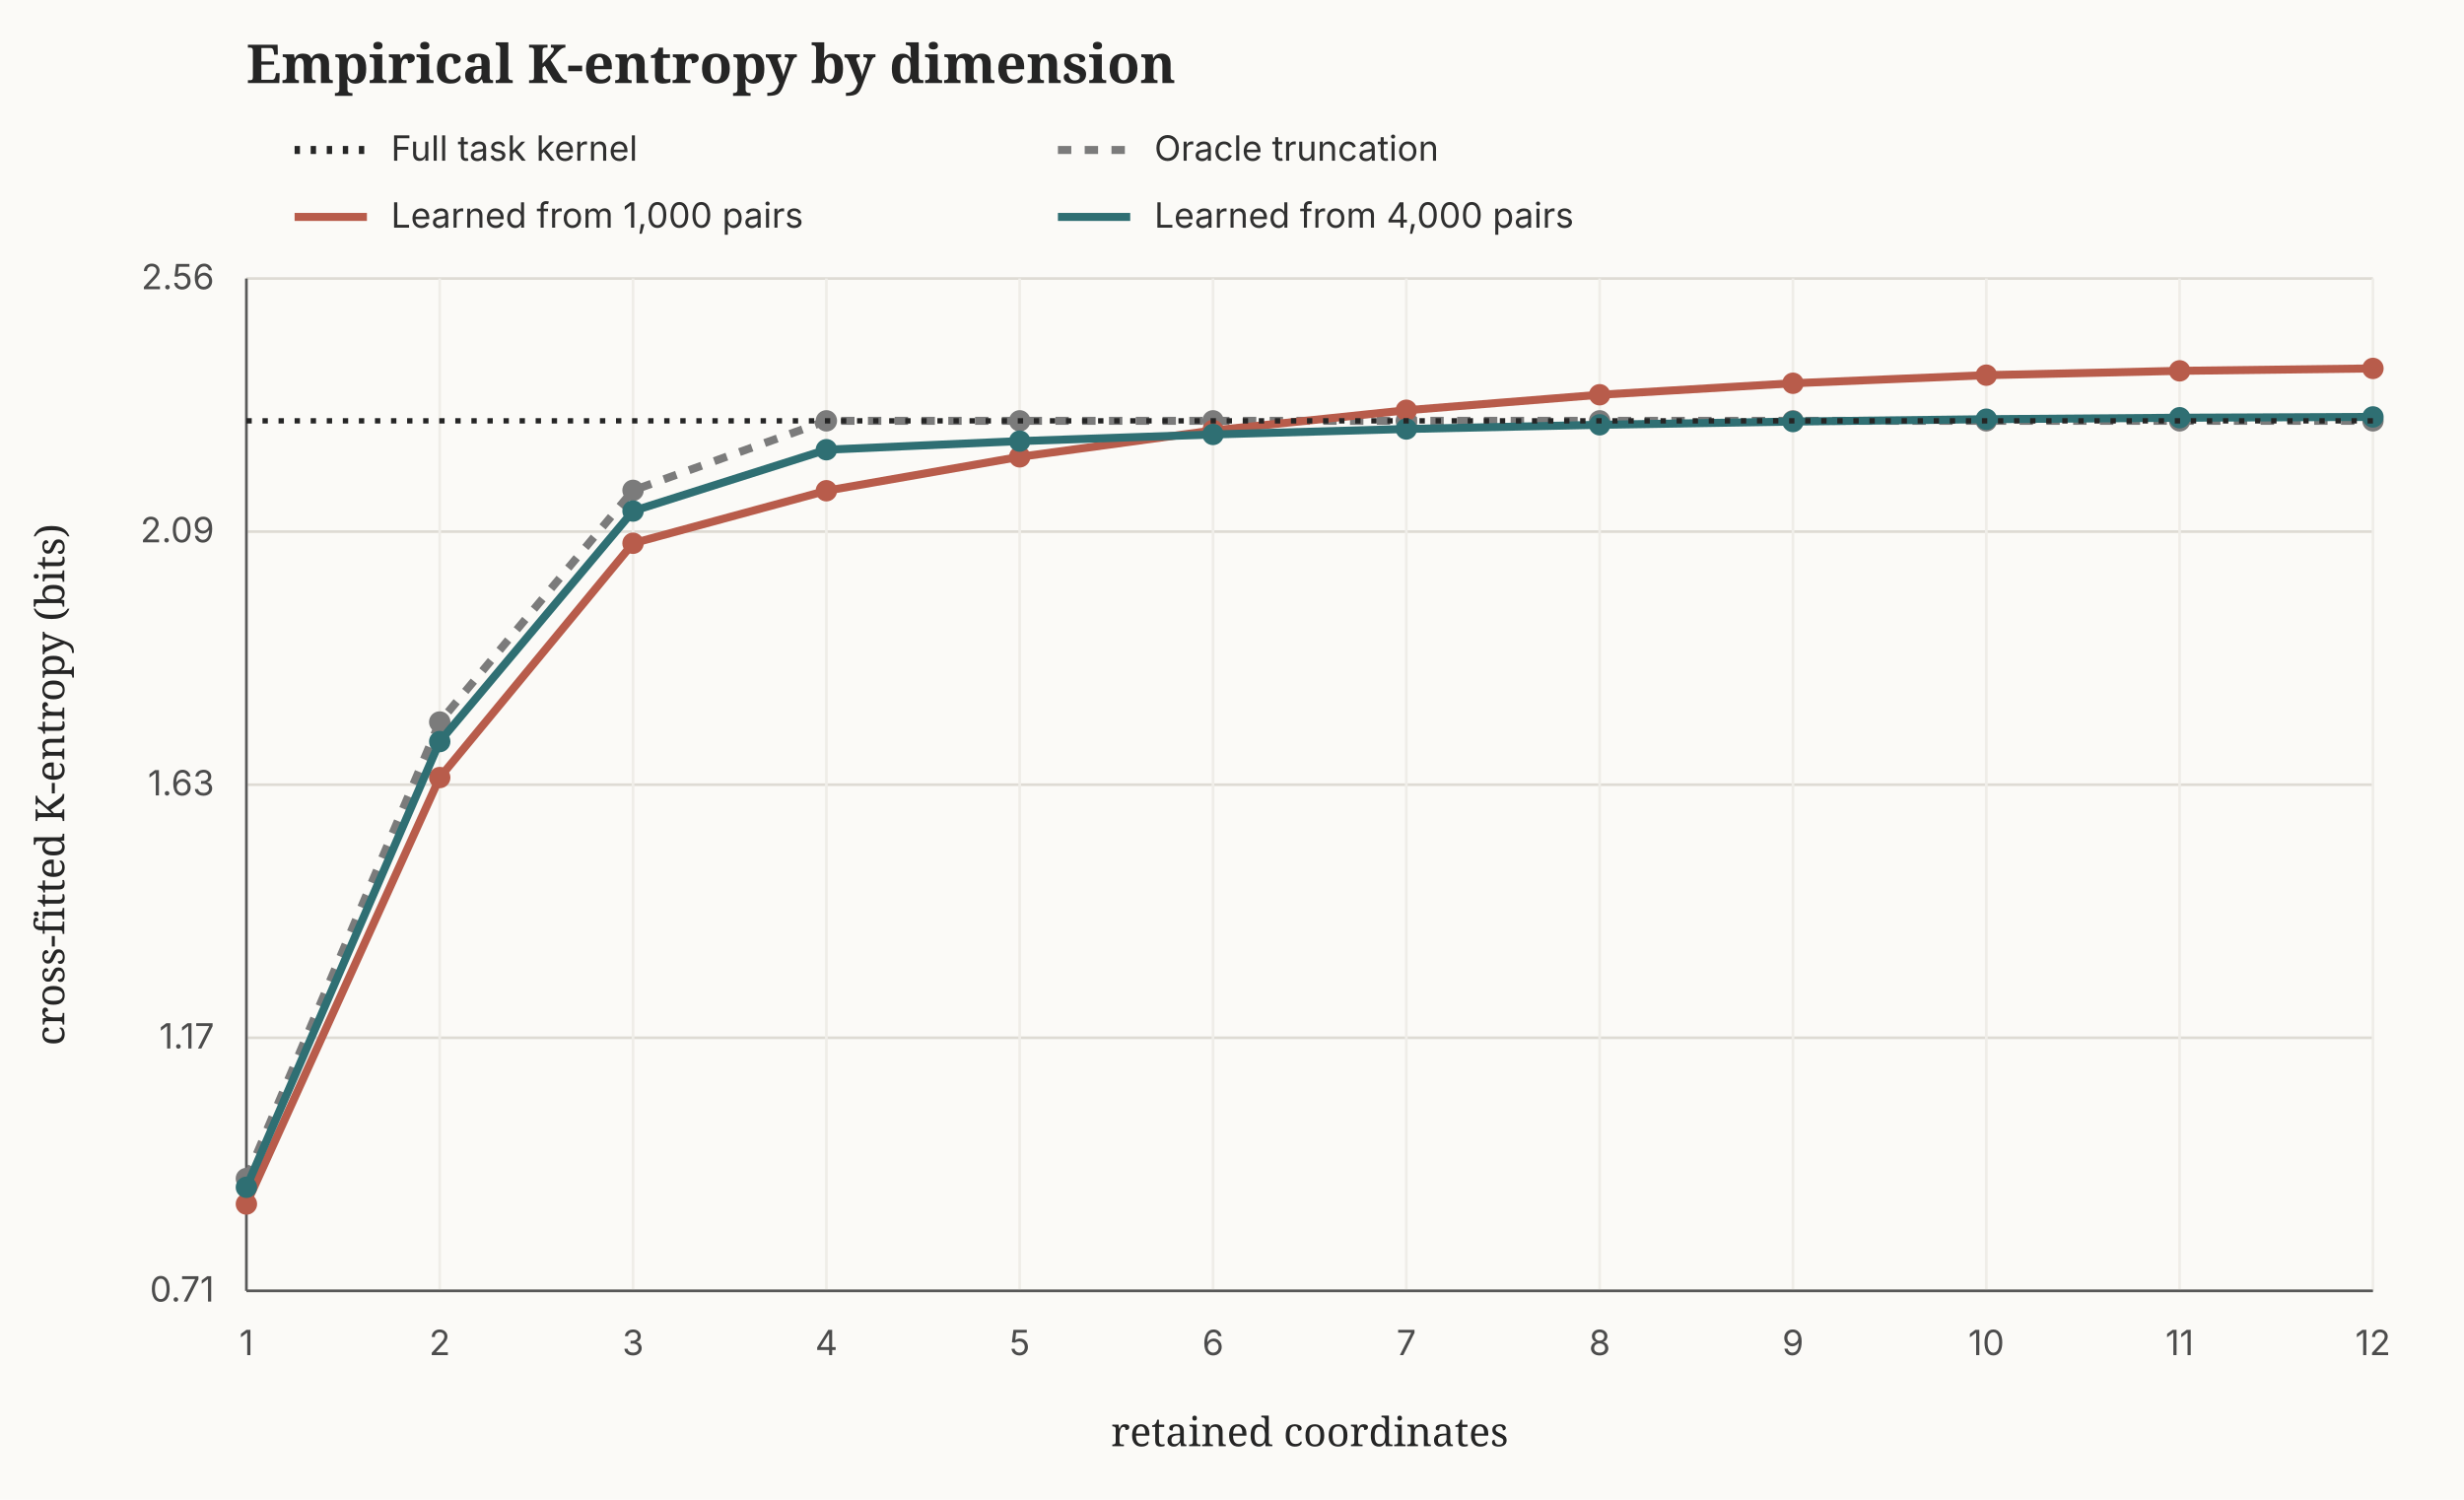
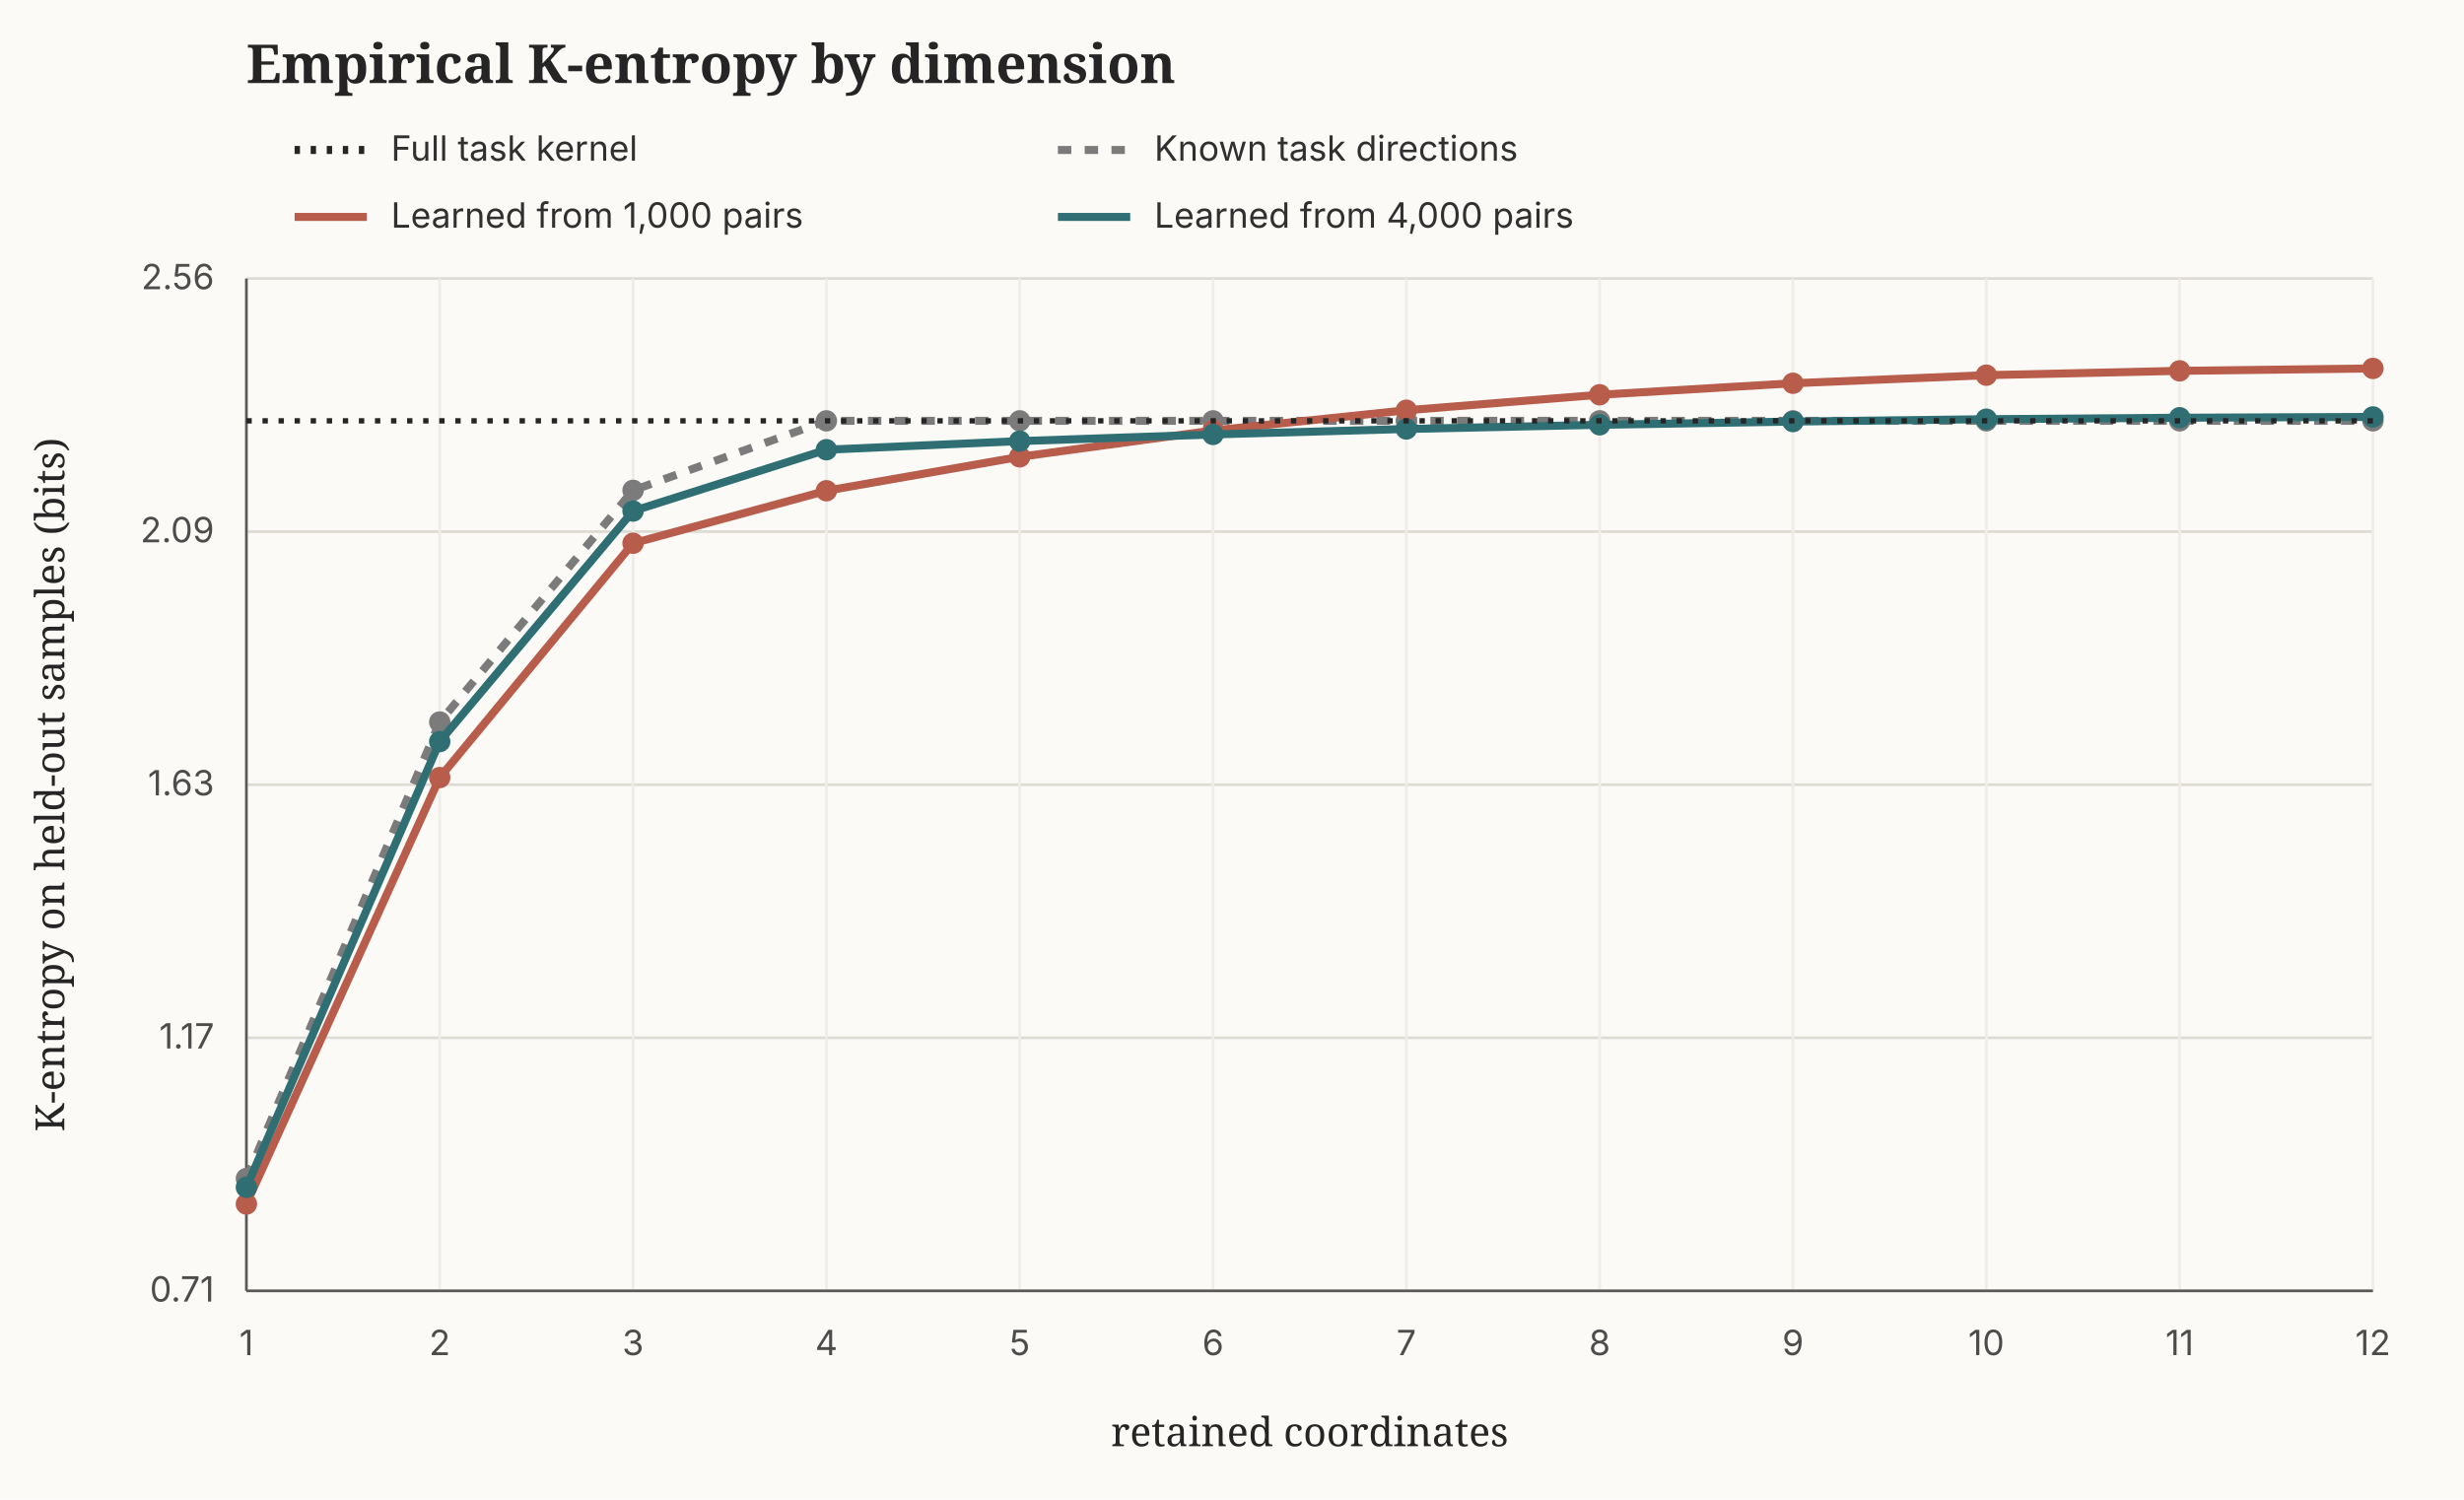
<svg xmlns="http://www.w3.org/2000/svg" width="920" height="560" viewBox="0 0 920 560">
  <rect width="100%" height="100%" fill="#fbfaf7" />
  <style>.axis{font:13px -apple-system,BlinkMacSystemFont,"Segoe UI",sans-serif;fill:#4c4c4c}.label{font:15px Georgia,serif;fill:#252525}.title{font:600 20px Georgia,serif;fill:#252525}.legend{font:13px -apple-system,BlinkMacSystemFont,"Segoe UI",sans-serif;fill:#303030}</style>
  <text class="title" x="92" y="31">Empirical K-entropy by dimension</text>
  <line x1="92" y1="482.00" x2="886" y2="482.00" stroke="#dedbd4" stroke-width="1" />
  <text class="axis" x="80" y="486.00" text-anchor="end">0.71</text>
  <line x1="92" y1="387.50" x2="886" y2="387.50" stroke="#dedbd4" stroke-width="1" />
  <text class="axis" x="80" y="391.50" text-anchor="end">1.17</text>
  <line x1="92" y1="293.00" x2="886" y2="293.00" stroke="#dedbd4" stroke-width="1" />
  <text class="axis" x="80" y="297.00" text-anchor="end">1.63</text>
  <line x1="92" y1="198.50" x2="886" y2="198.50" stroke="#dedbd4" stroke-width="1" />
  <text class="axis" x="80" y="202.50" text-anchor="end">2.09</text>
  <line x1="92" y1="104.00" x2="886" y2="104.00" stroke="#dedbd4" stroke-width="1" />
  <text class="axis" x="80" y="108.00" text-anchor="end">2.56</text>
  <line x1="92.00" y1="104" x2="92.00" y2="482" stroke="#efede8" stroke-width="1" />
  <text class="axis" x="92.00" y="506" text-anchor="middle">1</text>
  <line x1="164.18" y1="104" x2="164.18" y2="482" stroke="#efede8" stroke-width="1" />
  <text class="axis" x="164.18" y="506" text-anchor="middle">2</text>
  <line x1="236.36" y1="104" x2="236.36" y2="482" stroke="#efede8" stroke-width="1" />
  <text class="axis" x="236.36" y="506" text-anchor="middle">3</text>
  <line x1="308.55" y1="104" x2="308.55" y2="482" stroke="#efede8" stroke-width="1" />
  <text class="axis" x="308.55" y="506" text-anchor="middle">4</text>
  <line x1="380.73" y1="104" x2="380.73" y2="482" stroke="#efede8" stroke-width="1" />
  <text class="axis" x="380.73" y="506" text-anchor="middle">5</text>
  <line x1="452.91" y1="104" x2="452.91" y2="482" stroke="#efede8" stroke-width="1" />
  <text class="axis" x="452.91" y="506" text-anchor="middle">6</text>
  <line x1="525.09" y1="104" x2="525.09" y2="482" stroke="#efede8" stroke-width="1" />
  <text class="axis" x="525.09" y="506" text-anchor="middle">7</text>
  <line x1="597.27" y1="104" x2="597.27" y2="482" stroke="#efede8" stroke-width="1" />
  <text class="axis" x="597.27" y="506" text-anchor="middle">8</text>
  <line x1="669.45" y1="104" x2="669.45" y2="482" stroke="#efede8" stroke-width="1" />
  <text class="axis" x="669.45" y="506" text-anchor="middle">9</text>
  <line x1="741.64" y1="104" x2="741.64" y2="482" stroke="#efede8" stroke-width="1" />
  <text class="axis" x="741.64" y="506" text-anchor="middle">10</text>
  <line x1="813.82" y1="104" x2="813.82" y2="482" stroke="#efede8" stroke-width="1" />
  <text class="axis" x="813.82" y="506" text-anchor="middle">11</text>
  <line x1="886.00" y1="104" x2="886.00" y2="482" stroke="#efede8" stroke-width="1" />
  <text class="axis" x="886.00" y="506" text-anchor="middle">12</text>
  <line x1="92" y1="482" x2="886" y2="482" stroke="#595959" />
  <line x1="92" y1="104" x2="92" y2="482" stroke="#595959" />
  <text class="label" x="489.0" y="540" text-anchor="middle">retained coordinates</text>
-   <text class="label" x="24" y="293.0" text-anchor="middle" transform="rotate(-90 24 293.0)">cross-fitted K-entropy (bits)</text>
+   <text class="label" x="24" y="293.0" text-anchor="middle" transform="rotate(-90 24 293.0)">K-entropy on held-out samples (bits)</text>
  <polyline points="92.00,440.06 164.18,269.60 236.36,183.10 308.55,157.14 380.73,157.14 452.91,157.14 525.09,157.14 597.27,157.14 669.45,157.14 741.64,157.14 813.82,157.14 886.00,157.14" fill="none" stroke="#7b7b7b" stroke-width="3" stroke-dasharray="5 5" />
  <line x1="92.00" y1="439.79" x2="92.00" y2="440.34" stroke="#7b7b7b" stroke-width="1.5" />
  <circle cx="92.00" cy="440.06" r="4" fill="#7b7b7b" />
  <line x1="164.18" y1="269.24" x2="164.18" y2="269.95" stroke="#7b7b7b" stroke-width="1.5" />
  <circle cx="164.18" cy="269.60" r="4" fill="#7b7b7b" />
  <line x1="236.36" y1="182.69" x2="236.36" y2="183.52" stroke="#7b7b7b" stroke-width="1.5" />
  <circle cx="236.36" cy="183.10" r="4" fill="#7b7b7b" />
  <line x1="308.55" y1="156.74" x2="308.55" y2="157.55" stroke="#7b7b7b" stroke-width="1.5" />
  <circle cx="308.55" cy="157.14" r="4" fill="#7b7b7b" />
  <line x1="380.73" y1="156.74" x2="380.73" y2="157.55" stroke="#7b7b7b" stroke-width="1.5" />
  <circle cx="380.73" cy="157.14" r="4" fill="#7b7b7b" />
  <line x1="452.91" y1="156.74" x2="452.91" y2="157.55" stroke="#7b7b7b" stroke-width="1.5" />
  <circle cx="452.91" cy="157.14" r="4" fill="#7b7b7b" />
  <line x1="525.09" y1="156.74" x2="525.09" y2="157.55" stroke="#7b7b7b" stroke-width="1.5" />
  <circle cx="525.09" cy="157.14" r="4" fill="#7b7b7b" />
  <line x1="597.27" y1="156.74" x2="597.27" y2="157.55" stroke="#7b7b7b" stroke-width="1.5" />
  <circle cx="597.27" cy="157.14" r="4" fill="#7b7b7b" />
  <line x1="669.45" y1="156.74" x2="669.45" y2="157.55" stroke="#7b7b7b" stroke-width="1.5" />
  <circle cx="669.45" cy="157.14" r="4" fill="#7b7b7b" />
  <line x1="741.64" y1="156.74" x2="741.64" y2="157.55" stroke="#7b7b7b" stroke-width="1.5" />
  <circle cx="741.64" cy="157.14" r="4" fill="#7b7b7b" />
  <line x1="813.82" y1="156.74" x2="813.82" y2="157.55" stroke="#7b7b7b" stroke-width="1.5" />
  <circle cx="813.82" cy="157.14" r="4" fill="#7b7b7b" />
  <line x1="886.00" y1="156.74" x2="886.00" y2="157.55" stroke="#7b7b7b" stroke-width="1.5" />
  <circle cx="886.00" cy="157.14" r="4" fill="#7b7b7b" />
  <polyline points="92.00,449.58 164.18,290.34 236.36,202.85 308.55,183.24 380.73,170.58 452.91,160.73 525.09,153.19 597.27,147.40 669.45,143.11 741.64,140.09 813.82,138.47 886.00,137.57" fill="none" stroke="#b85c4b" stroke-width="3" />
  <line x1="92.00" y1="448.96" x2="92.00" y2="450.19" stroke="#b85c4b" stroke-width="1.5" />
  <circle cx="92.00" cy="449.58" r="4" fill="#b85c4b" />
  <line x1="164.18" y1="289.07" x2="164.18" y2="291.60" stroke="#b85c4b" stroke-width="1.5" />
  <circle cx="164.18" cy="290.34" r="4" fill="#b85c4b" />
  <line x1="236.36" y1="201.79" x2="236.36" y2="203.92" stroke="#b85c4b" stroke-width="1.5" />
  <circle cx="236.36" cy="202.85" r="4" fill="#b85c4b" />
  <line x1="308.55" y1="182.05" x2="308.55" y2="184.42" stroke="#b85c4b" stroke-width="1.5" />
  <circle cx="308.55" cy="183.24" r="4" fill="#b85c4b" />
  <line x1="380.73" y1="169.46" x2="380.73" y2="171.70" stroke="#b85c4b" stroke-width="1.5" />
  <circle cx="380.73" cy="170.58" r="4" fill="#b85c4b" />
  <line x1="452.91" y1="159.64" x2="452.91" y2="161.83" stroke="#b85c4b" stroke-width="1.5" />
  <circle cx="452.91" cy="160.73" r="4" fill="#b85c4b" />
  <line x1="525.09" y1="152.08" x2="525.09" y2="154.30" stroke="#b85c4b" stroke-width="1.5" />
  <circle cx="525.09" cy="153.19" r="4" fill="#b85c4b" />
  <line x1="597.27" y1="146.23" x2="597.27" y2="148.58" stroke="#b85c4b" stroke-width="1.5" />
  <circle cx="597.27" cy="147.40" r="4" fill="#b85c4b" />
  <line x1="669.45" y1="141.86" x2="669.45" y2="144.37" stroke="#b85c4b" stroke-width="1.5" />
  <circle cx="669.45" cy="143.11" r="4" fill="#b85c4b" />
  <line x1="741.64" y1="138.79" x2="741.64" y2="141.39" stroke="#b85c4b" stroke-width="1.5" />
  <circle cx="741.64" cy="140.09" r="4" fill="#b85c4b" />
  <line x1="813.82" y1="137.13" x2="813.82" y2="139.80" stroke="#b85c4b" stroke-width="1.5" />
  <circle cx="813.82" cy="138.47" r="4" fill="#b85c4b" />
  <line x1="886.00" y1="136.19" x2="886.00" y2="138.95" stroke="#b85c4b" stroke-width="1.5" />
  <circle cx="886.00" cy="137.57" r="4" fill="#b85c4b" />
  <polyline points="92.00,443.33 164.18,276.90 236.36,190.82 308.55,167.92 380.73,164.71 452.91,162.22 525.09,160.18 597.27,158.62 669.45,157.41 741.64,156.53 813.82,155.98 886.00,155.68" fill="none" stroke="#2f6f73" stroke-width="3" />
  <line x1="92.00" y1="443.00" x2="92.00" y2="443.66" stroke="#2f6f73" stroke-width="1.5" />
  <circle cx="92.00" cy="443.33" r="4" fill="#2f6f73" />
  <line x1="164.18" y1="276.42" x2="164.18" y2="277.38" stroke="#2f6f73" stroke-width="1.5" />
  <circle cx="164.18" cy="276.90" r="4" fill="#2f6f73" />
  <line x1="236.36" y1="190.38" x2="236.36" y2="191.26" stroke="#2f6f73" stroke-width="1.5" />
  <circle cx="236.36" cy="190.82" r="4" fill="#2f6f73" />
  <line x1="308.55" y1="167.46" x2="308.55" y2="168.38" stroke="#2f6f73" stroke-width="1.5" />
  <circle cx="308.55" cy="167.92" r="4" fill="#2f6f73" />
  <line x1="380.73" y1="164.27" x2="380.73" y2="165.15" stroke="#2f6f73" stroke-width="1.5" />
  <circle cx="380.73" cy="164.71" r="4" fill="#2f6f73" />
  <line x1="452.91" y1="161.77" x2="452.91" y2="162.66" stroke="#2f6f73" stroke-width="1.5" />
  <circle cx="452.91" cy="162.22" r="4" fill="#2f6f73" />
  <line x1="525.09" y1="159.72" x2="525.09" y2="160.64" stroke="#2f6f73" stroke-width="1.5" />
  <circle cx="525.09" cy="160.18" r="4" fill="#2f6f73" />
  <line x1="597.27" y1="158.15" x2="597.27" y2="159.08" stroke="#2f6f73" stroke-width="1.5" />
  <circle cx="597.27" cy="158.62" r="4" fill="#2f6f73" />
  <line x1="669.45" y1="156.94" x2="669.45" y2="157.88" stroke="#2f6f73" stroke-width="1.5" />
  <circle cx="669.45" cy="157.41" r="4" fill="#2f6f73" />
  <line x1="741.64" y1="156.05" x2="741.64" y2="157.01" stroke="#2f6f73" stroke-width="1.5" />
  <circle cx="741.64" cy="156.53" r="4" fill="#2f6f73" />
  <line x1="813.82" y1="155.49" x2="813.82" y2="156.47" stroke="#2f6f73" stroke-width="1.5" />
  <circle cx="813.82" cy="155.98" r="4" fill="#2f6f73" />
  <line x1="886.00" y1="155.19" x2="886.00" y2="156.18" stroke="#2f6f73" stroke-width="1.5" />
  <circle cx="886.00" cy="155.68" r="4" fill="#2f6f73" />
  <line x1="92" y1="157.14" x2="886" y2="157.14" stroke="#252525" stroke-width="2" stroke-dasharray="2 4" />
  <line x1="110" y1="56" x2="137" y2="56" stroke="#252525" stroke-width="3" stroke-dasharray="2 4" />
  <text class="legend" x="146" y="60">Full task kernel</text>
  <line x1="395" y1="56" x2="422" y2="56" stroke="#7b7b7b" stroke-width="3" stroke-dasharray="5 5" />
-   <text class="legend" x="431" y="60">Oracle truncation</text>
+   <text class="legend" x="431" y="60">Known task directions</text>
  <line x1="110" y1="81" x2="137" y2="81" stroke="#b85c4b" stroke-width="3" />
  <text class="legend" x="146" y="85">Learned from 1,000 pairs</text>
  <line x1="395" y1="81" x2="422" y2="81" stroke="#2f6f73" stroke-width="3" />
  <text class="legend" x="431" y="85">Learned from 4,000 pairs</text>
</svg>
